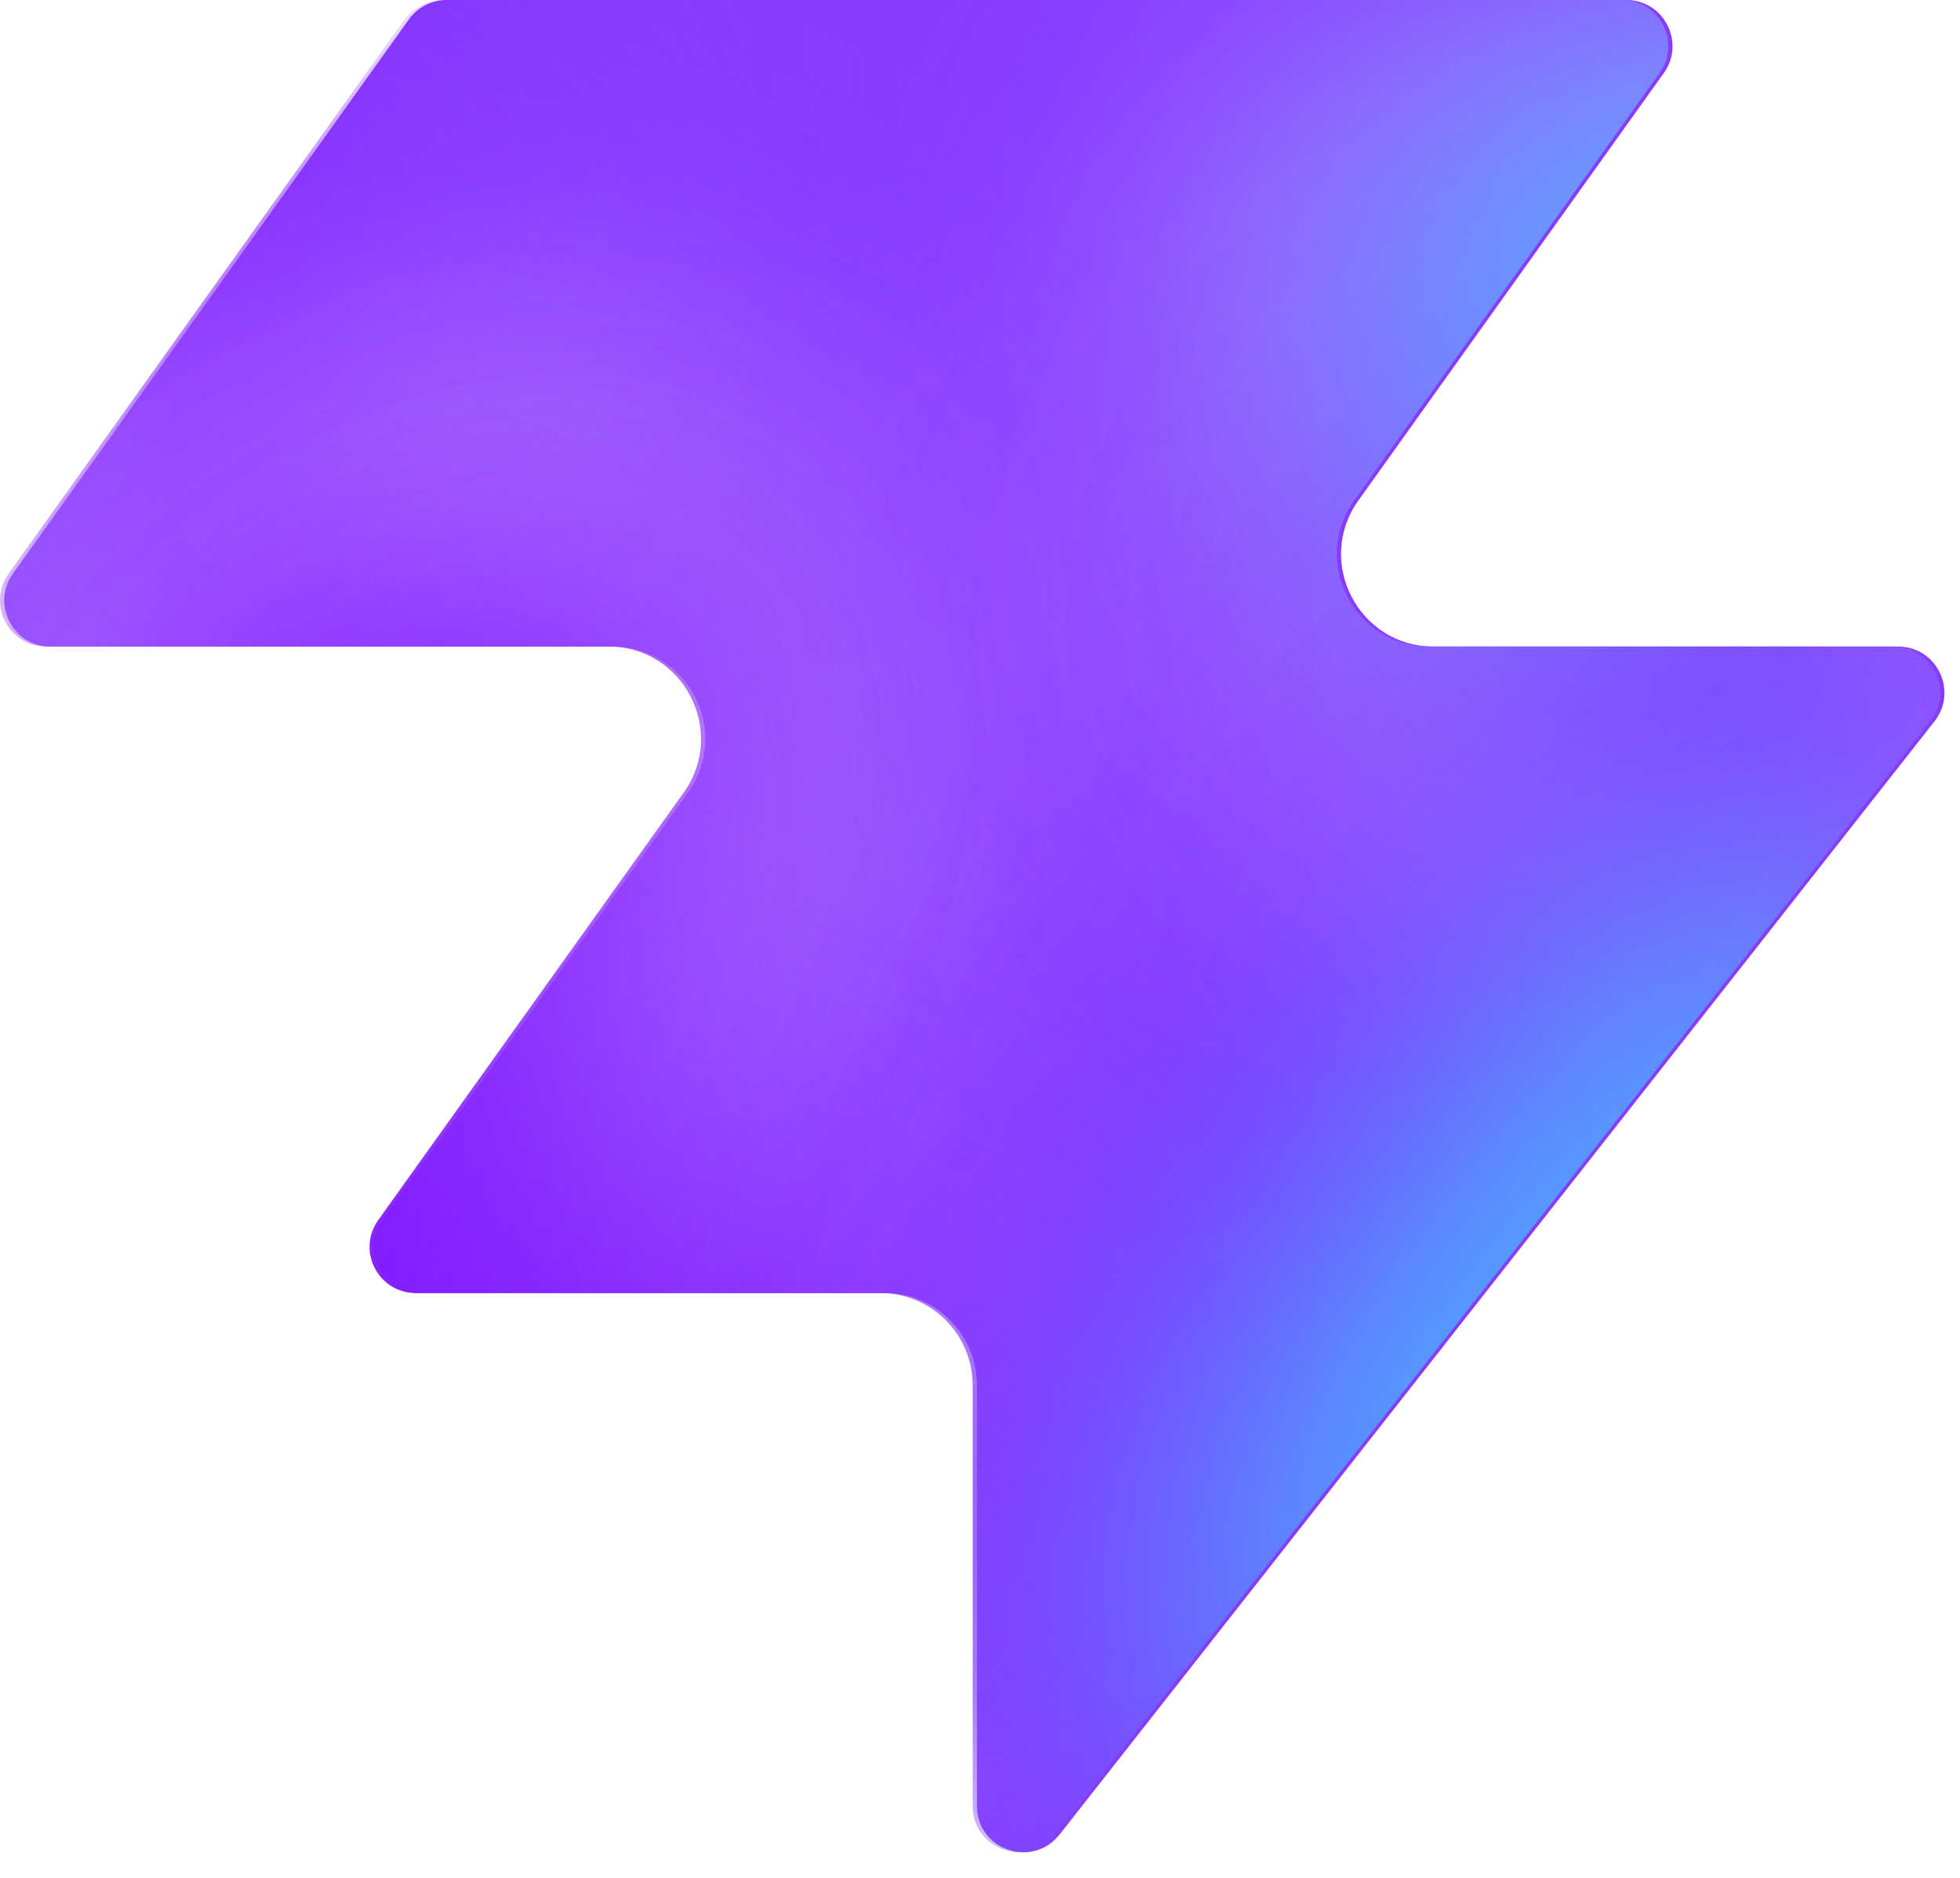
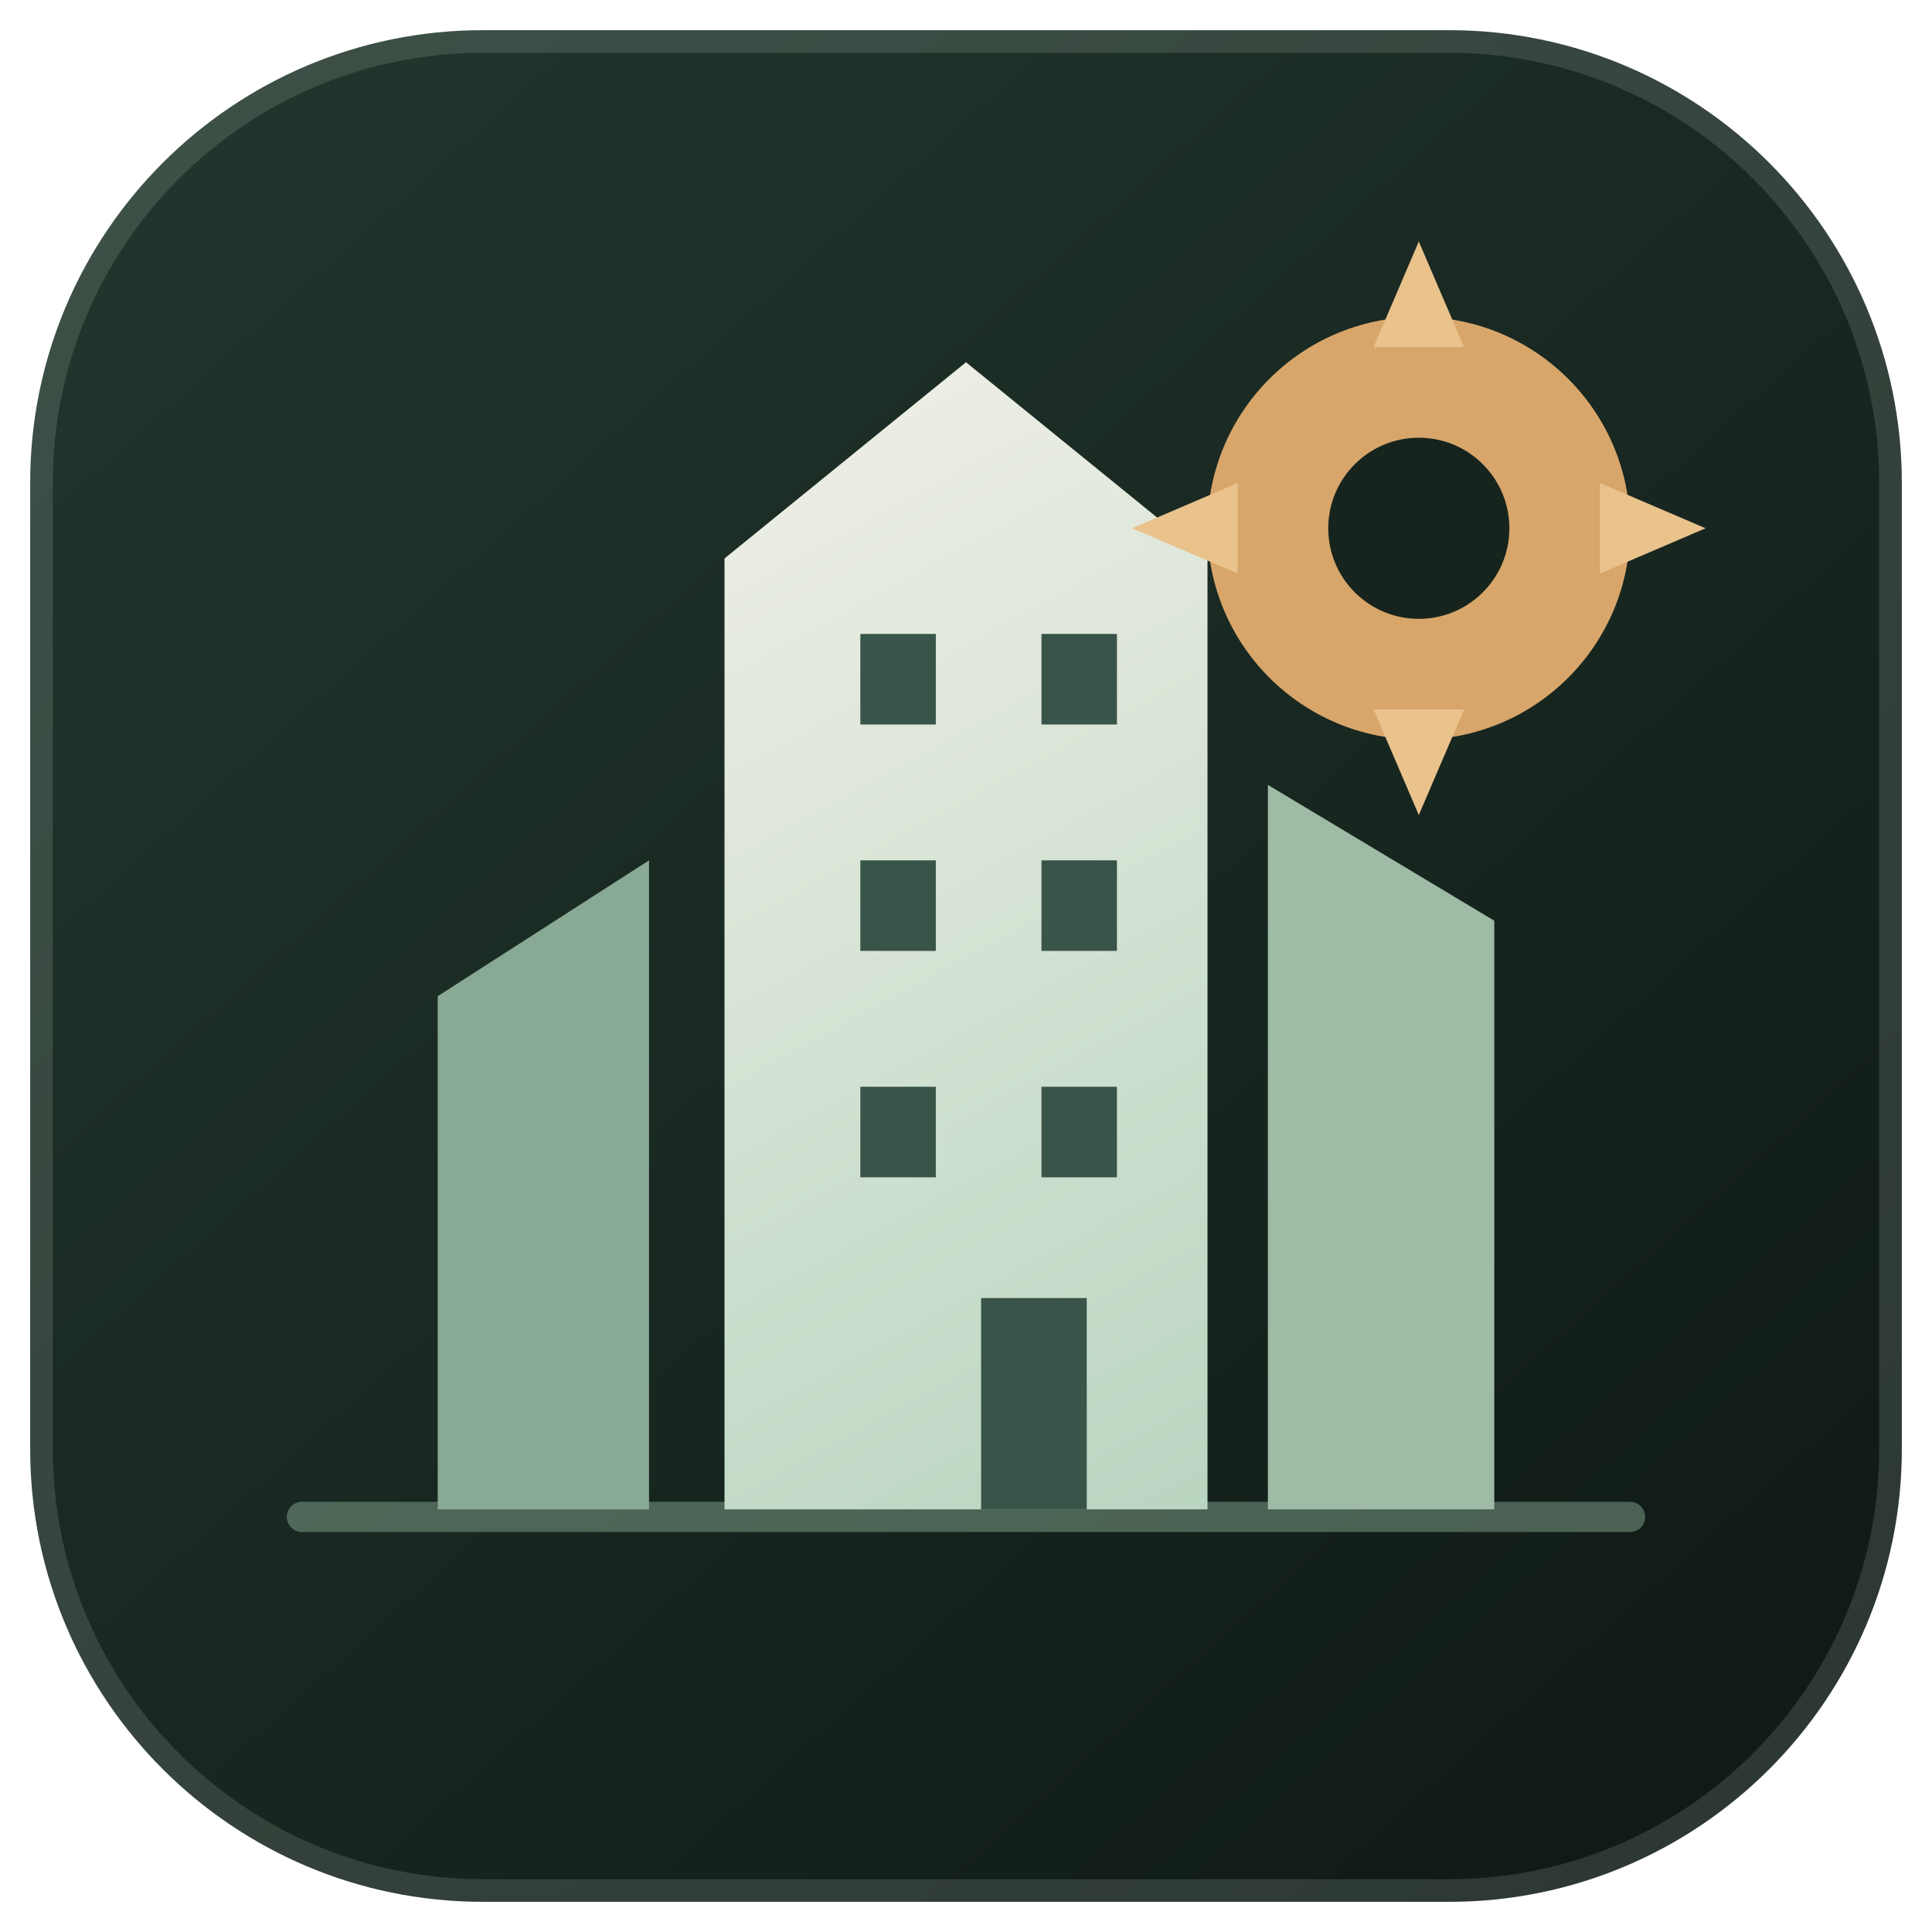
- <svg xmlns="http://www.w3.org/2000/svg" width="48" height="46" fill="none" viewBox="0 0 48 46">
-   <path fill="#863bff" d="M25.946 44.938c-.664.845-2.021.375-2.021-.698V33.937a2.26 2.26 0 0 0-2.262-2.262H10.287c-.92 0-1.456-1.04-.92-1.788l7.48-10.471c1.07-1.497 0-3.578-1.842-3.578H1.237c-.92 0-1.456-1.04-.92-1.788L10.013.474c.214-.297.556-.474.92-.474h28.894c.92 0 1.456 1.04.92 1.788l-7.48 10.471c-1.07 1.498 0 3.579 1.842 3.579h11.377c.943 0 1.473 1.088.89 1.83L25.947 44.94z" style="fill:#863bff;fill:color(display-p3 .525 .23 1);fill-opacity:1" />
-   <mask id="a" width="48" height="46" x="0" y="0" maskUnits="userSpaceOnUse" style="mask-type:alpha">
-     <path fill="#000" d="M25.842 44.938c-.664.844-2.021.375-2.021-.698V33.937a2.26 2.26 0 0 0-2.262-2.262H10.183c-.92 0-1.456-1.04-.92-1.788l7.48-10.471c1.07-1.498 0-3.579-1.842-3.579H1.133c-.92 0-1.456-1.04-.92-1.787L9.91.473c.214-.297.556-.474.92-.474h28.894c.92 0 1.456 1.04.92 1.788l-7.48 10.471c-1.07 1.498 0 3.578 1.842 3.578h11.377c.943 0 1.473 1.088.89 1.832L25.843 44.94z" style="fill:#000;fill-opacity:1" />
-   </mask>
-   <g mask="url(#a)">
-     <g filter="url(#b)">
-       <ellipse cx="5.508" cy="14.704" fill="#ede6ff" rx="5.508" ry="14.704" style="fill:#ede6ff;fill:color(display-p3 .927 .903 1);fill-opacity:1" transform="matrix(.00324 1 1 -.00324 -4.47 31.516)" />
-     </g>
-     <g filter="url(#c)">
-       <ellipse cx="10.399" cy="29.851" fill="#ede6ff" rx="10.399" ry="29.851" style="fill:#ede6ff;fill:color(display-p3 .927 .903 1);fill-opacity:1" transform="matrix(.00324 1 1 -.00324 -39.328 7.883)" />
-     </g>
-     <g filter="url(#d)">
-       <ellipse cx="5.508" cy="30.487" fill="#7e14ff" rx="5.508" ry="30.487" style="fill:#7e14ff;fill:color(display-p3 .492 .077 1);fill-opacity:1" transform="rotate(89.814 -25.913 -14.639)scale(1 -1)" />
-     </g>
-     <g filter="url(#e)">
-       <ellipse cx="5.508" cy="30.599" fill="#7e14ff" rx="5.508" ry="30.599" style="fill:#7e14ff;fill:color(display-p3 .492 .077 1);fill-opacity:1" transform="rotate(89.814 -32.644 -3.334)scale(1 -1)" />
-     </g>
-     <g filter="url(#f)">
-       <ellipse cx="5.508" cy="30.599" fill="#7e14ff" rx="5.508" ry="30.599" style="fill:#7e14ff;fill:color(display-p3 .492 .077 1);fill-opacity:1" transform="matrix(.00324 1 1 -.00324 -34.34 30.47)" />
-     </g>
-     <g filter="url(#g)">
-       <ellipse cx="14.072" cy="22.078" fill="#ede6ff" rx="14.072" ry="22.078" style="fill:#ede6ff;fill:color(display-p3 .927 .903 1);fill-opacity:1" transform="rotate(93.35 24.506 48.493)scale(-1 1)" />
-     </g>
-     <g filter="url(#h)">
-       <ellipse cx="3.47" cy="21.501" fill="#7e14ff" rx="3.47" ry="21.501" style="fill:#7e14ff;fill:color(display-p3 .492 .077 1);fill-opacity:1" transform="rotate(89.009 28.708 47.59)scale(-1 1)" />
-     </g>
-     <g filter="url(#i)">
-       <ellipse cx="3.47" cy="21.501" fill="#7e14ff" rx="3.47" ry="21.501" style="fill:#7e14ff;fill:color(display-p3 .492 .077 1);fill-opacity:1" transform="rotate(89.009 28.708 47.59)scale(-1 1)" />
-     </g>
-     <g filter="url(#j)">
-       <ellipse cx=".387" cy="8.972" fill="#7e14ff" rx="4.407" ry="29.108" style="fill:#7e14ff;fill:color(display-p3 .492 .077 1);fill-opacity:1" transform="rotate(39.51 .387 8.972)" />
-     </g>
-     <g filter="url(#k)">
-       <ellipse cx="47.523" cy="-6.092" fill="#7e14ff" rx="4.407" ry="29.108" style="fill:#7e14ff;fill:color(display-p3 .492 .077 1);fill-opacity:1" transform="rotate(37.892 47.523 -6.092)" />
-     </g>
-     <g filter="url(#l)">
-       <ellipse cx="41.412" cy="6.333" fill="#47bfff" rx="5.971" ry="9.665" style="fill:#47bfff;fill:color(display-p3 .28 .748 1);fill-opacity:1" transform="rotate(37.892 41.412 6.333)" />
-     </g>
-     <g filter="url(#m)">
-       <ellipse cx="-1.879" cy="38.332" fill="#7e14ff" rx="4.407" ry="29.108" style="fill:#7e14ff;fill:color(display-p3 .492 .077 1);fill-opacity:1" transform="rotate(37.892 -1.88 38.332)" />
-     </g>
-     <g filter="url(#n)">
-       <ellipse cx="-1.879" cy="38.332" fill="#7e14ff" rx="4.407" ry="29.108" style="fill:#7e14ff;fill:color(display-p3 .492 .077 1);fill-opacity:1" transform="rotate(37.892 -1.88 38.332)" />
-     </g>
-     <g filter="url(#o)">
-       <ellipse cx="35.651" cy="29.907" fill="#7e14ff" rx="4.407" ry="29.108" style="fill:#7e14ff;fill:color(display-p3 .492 .077 1);fill-opacity:1" transform="rotate(37.892 35.651 29.907)" />
-     </g>
-     <g filter="url(#p)">
-       <ellipse cx="38.418" cy="32.4" fill="#47bfff" rx="5.971" ry="15.297" style="fill:#47bfff;fill:color(display-p3 .28 .748 1);fill-opacity:1" transform="rotate(37.892 38.418 32.4)" />
-     </g>
-   </g>
+ <svg xmlns="http://www.w3.org/2000/svg" viewBox="0 0 128 128" fill="none">
  <defs>
-     <filter id="b" width="60.045" height="41.654" x="-19.77" y="16.149" color-interpolation-filters="sRGB" filterUnits="userSpaceOnUse">
-       <feFlood flood-opacity="0" result="BackgroundImageFix" />
-       <feBlend in="SourceGraphic" in2="BackgroundImageFix" result="shape" />
-       <feGaussianBlur result="effect1_foregroundBlur_2002_17158" stdDeviation="7.659" />
-     </filter>
-     <filter id="c" width="90.34" height="51.437" x="-54.613" y="-7.533" color-interpolation-filters="sRGB" filterUnits="userSpaceOnUse">
-       <feFlood flood-opacity="0" result="BackgroundImageFix" />
-       <feBlend in="SourceGraphic" in2="BackgroundImageFix" result="shape" />
-       <feGaussianBlur result="effect1_foregroundBlur_2002_17158" stdDeviation="7.659" />
-     </filter>
-     <filter id="d" width="79.355" height="29.4" x="-49.64" y="2.03" color-interpolation-filters="sRGB" filterUnits="userSpaceOnUse">
-       <feFlood flood-opacity="0" result="BackgroundImageFix" />
-       <feBlend in="SourceGraphic" in2="BackgroundImageFix" result="shape" />
-       <feGaussianBlur result="effect1_foregroundBlur_2002_17158" stdDeviation="4.596" />
-     </filter>
-     <filter id="e" width="79.579" height="29.4" x="-45.045" y="20.029" color-interpolation-filters="sRGB" filterUnits="userSpaceOnUse">
-       <feFlood flood-opacity="0" result="BackgroundImageFix" />
-       <feBlend in="SourceGraphic" in2="BackgroundImageFix" result="shape" />
-       <feGaussianBlur result="effect1_foregroundBlur_2002_17158" stdDeviation="4.596" />
-     </filter>
-     <filter id="f" width="79.579" height="29.4" x="-43.513" y="21.178" color-interpolation-filters="sRGB" filterUnits="userSpaceOnUse">
-       <feFlood flood-opacity="0" result="BackgroundImageFix" />
-       <feBlend in="SourceGraphic" in2="BackgroundImageFix" result="shape" />
-       <feGaussianBlur result="effect1_foregroundBlur_2002_17158" stdDeviation="4.596" />
-     </filter>
-     <filter id="g" width="74.749" height="58.852" x="15.756" y="-17.901" color-interpolation-filters="sRGB" filterUnits="userSpaceOnUse">
-       <feFlood flood-opacity="0" result="BackgroundImageFix" />
-       <feBlend in="SourceGraphic" in2="BackgroundImageFix" result="shape" />
-       <feGaussianBlur result="effect1_foregroundBlur_2002_17158" stdDeviation="7.659" />
-     </filter>
-     <filter id="h" width="61.377" height="25.362" x="23.548" y="2.284" color-interpolation-filters="sRGB" filterUnits="userSpaceOnUse">
-       <feFlood flood-opacity="0" result="BackgroundImageFix" />
-       <feBlend in="SourceGraphic" in2="BackgroundImageFix" result="shape" />
-       <feGaussianBlur result="effect1_foregroundBlur_2002_17158" stdDeviation="4.596" />
-     </filter>
-     <filter id="i" width="61.377" height="25.362" x="23.548" y="2.284" color-interpolation-filters="sRGB" filterUnits="userSpaceOnUse">
-       <feFlood flood-opacity="0" result="BackgroundImageFix" />
-       <feBlend in="SourceGraphic" in2="BackgroundImageFix" result="shape" />
-       <feGaussianBlur result="effect1_foregroundBlur_2002_17158" stdDeviation="4.596" />
-     </filter>
-     <filter id="j" width="56.045" height="63.649" x="-27.636" y="-22.853" color-interpolation-filters="sRGB" filterUnits="userSpaceOnUse">
-       <feFlood flood-opacity="0" result="BackgroundImageFix" />
-       <feBlend in="SourceGraphic" in2="BackgroundImageFix" result="shape" />
-       <feGaussianBlur result="effect1_foregroundBlur_2002_17158" stdDeviation="4.596" />
-     </filter>
-     <filter id="k" width="54.814" height="64.646" x="20.116" y="-38.415" color-interpolation-filters="sRGB" filterUnits="userSpaceOnUse">
-       <feFlood flood-opacity="0" result="BackgroundImageFix" />
-       <feBlend in="SourceGraphic" in2="BackgroundImageFix" result="shape" />
-       <feGaussianBlur result="effect1_foregroundBlur_2002_17158" stdDeviation="4.596" />
-     </filter>
-     <filter id="l" width="33.541" height="35.313" x="24.641" y="-11.323" color-interpolation-filters="sRGB" filterUnits="userSpaceOnUse">
-       <feFlood flood-opacity="0" result="BackgroundImageFix" />
-       <feBlend in="SourceGraphic" in2="BackgroundImageFix" result="shape" />
-       <feGaussianBlur result="effect1_foregroundBlur_2002_17158" stdDeviation="4.596" />
-     </filter>
-     <filter id="m" width="54.814" height="64.646" x="-29.286" y="6.009" color-interpolation-filters="sRGB" filterUnits="userSpaceOnUse">
-       <feFlood flood-opacity="0" result="BackgroundImageFix" />
-       <feBlend in="SourceGraphic" in2="BackgroundImageFix" result="shape" />
-       <feGaussianBlur result="effect1_foregroundBlur_2002_17158" stdDeviation="4.596" />
-     </filter>
-     <filter id="n" width="54.814" height="64.646" x="-29.286" y="6.009" color-interpolation-filters="sRGB" filterUnits="userSpaceOnUse">
-       <feFlood flood-opacity="0" result="BackgroundImageFix" />
-       <feBlend in="SourceGraphic" in2="BackgroundImageFix" result="shape" />
-       <feGaussianBlur result="effect1_foregroundBlur_2002_17158" stdDeviation="4.596" />
-     </filter>
-     <filter id="o" width="54.814" height="64.646" x="8.244" y="-2.416" color-interpolation-filters="sRGB" filterUnits="userSpaceOnUse">
-       <feFlood flood-opacity="0" result="BackgroundImageFix" />
-       <feBlend in="SourceGraphic" in2="BackgroundImageFix" result="shape" />
-       <feGaussianBlur result="effect1_foregroundBlur_2002_17158" stdDeviation="4.596" />
-     </filter>
-     <filter id="p" width="39.409" height="43.623" x="18.713" y="10.588" color-interpolation-filters="sRGB" filterUnits="userSpaceOnUse">
-       <feFlood flood-opacity="0" result="BackgroundImageFix" />
-       <feBlend in="SourceGraphic" in2="BackgroundImageFix" result="shape" />
-       <feGaussianBlur result="effect1_foregroundBlur_2002_17158" stdDeviation="4.596" />
-     </filter>
+     <linearGradient id="bg" x1="12" y1="8" x2="112" y2="120" gradientUnits="userSpaceOnUse">
+       <stop stop-color="#22362D" />
+       <stop offset="1" stop-color="#101A16" />
+     </linearGradient>
+     <linearGradient id="tower" x1="42" y1="22" x2="84" y2="99" gradientUnits="userSpaceOnUse">
+       <stop stop-color="#F5F2E9" />
+       <stop offset="1" stop-color="#B8D5C0" />
+     </linearGradient>
  </defs>
+   <rect x="2" y="2" width="124" height="124" rx="30" fill="url(#bg)" />
+   <rect x="2.75" y="2.75" width="122.5" height="122.5" rx="29.25" stroke="#D6E7DA" stroke-opacity=".15" stroke-width="1.5" />
+   <path d="M20 100.5h88" stroke="#8FB49A" stroke-opacity=".45" stroke-width="2" stroke-linecap="round" />
+   <path d="M29 100V66l14-9v43H29Z" fill="#88A994" />
+   <path d="M48 100V37l16-13 16 13v63H48Z" fill="url(#tower)" />
+   <path d="M84 100V52l15 9v39H84Z" fill="#9DBBA5" />
+   <path d="M57 42h5v6h-5zm12 0h5v6h-5zM57 57h5v6h-5zm12 0h5v6h-5zM57 72h5v6h-5zm12 0h5v6h-5z" fill="#395448" />
+   <path d="M65 86h7v14h-7z" fill="#395448" />
+   <circle cx="94" cy="35" r="14" fill="#D8A66A" />
+   <circle cx="94" cy="35" r="6" fill="#17241D" />
+   <path d="m94 16 3 7h-6l3-7Zm19 19-7 3v-6l7 3ZM75 35l7-3v6l-7-3Zm19 19-3-7h6l-3 7Z" fill="#E9C28C" />
</svg>
